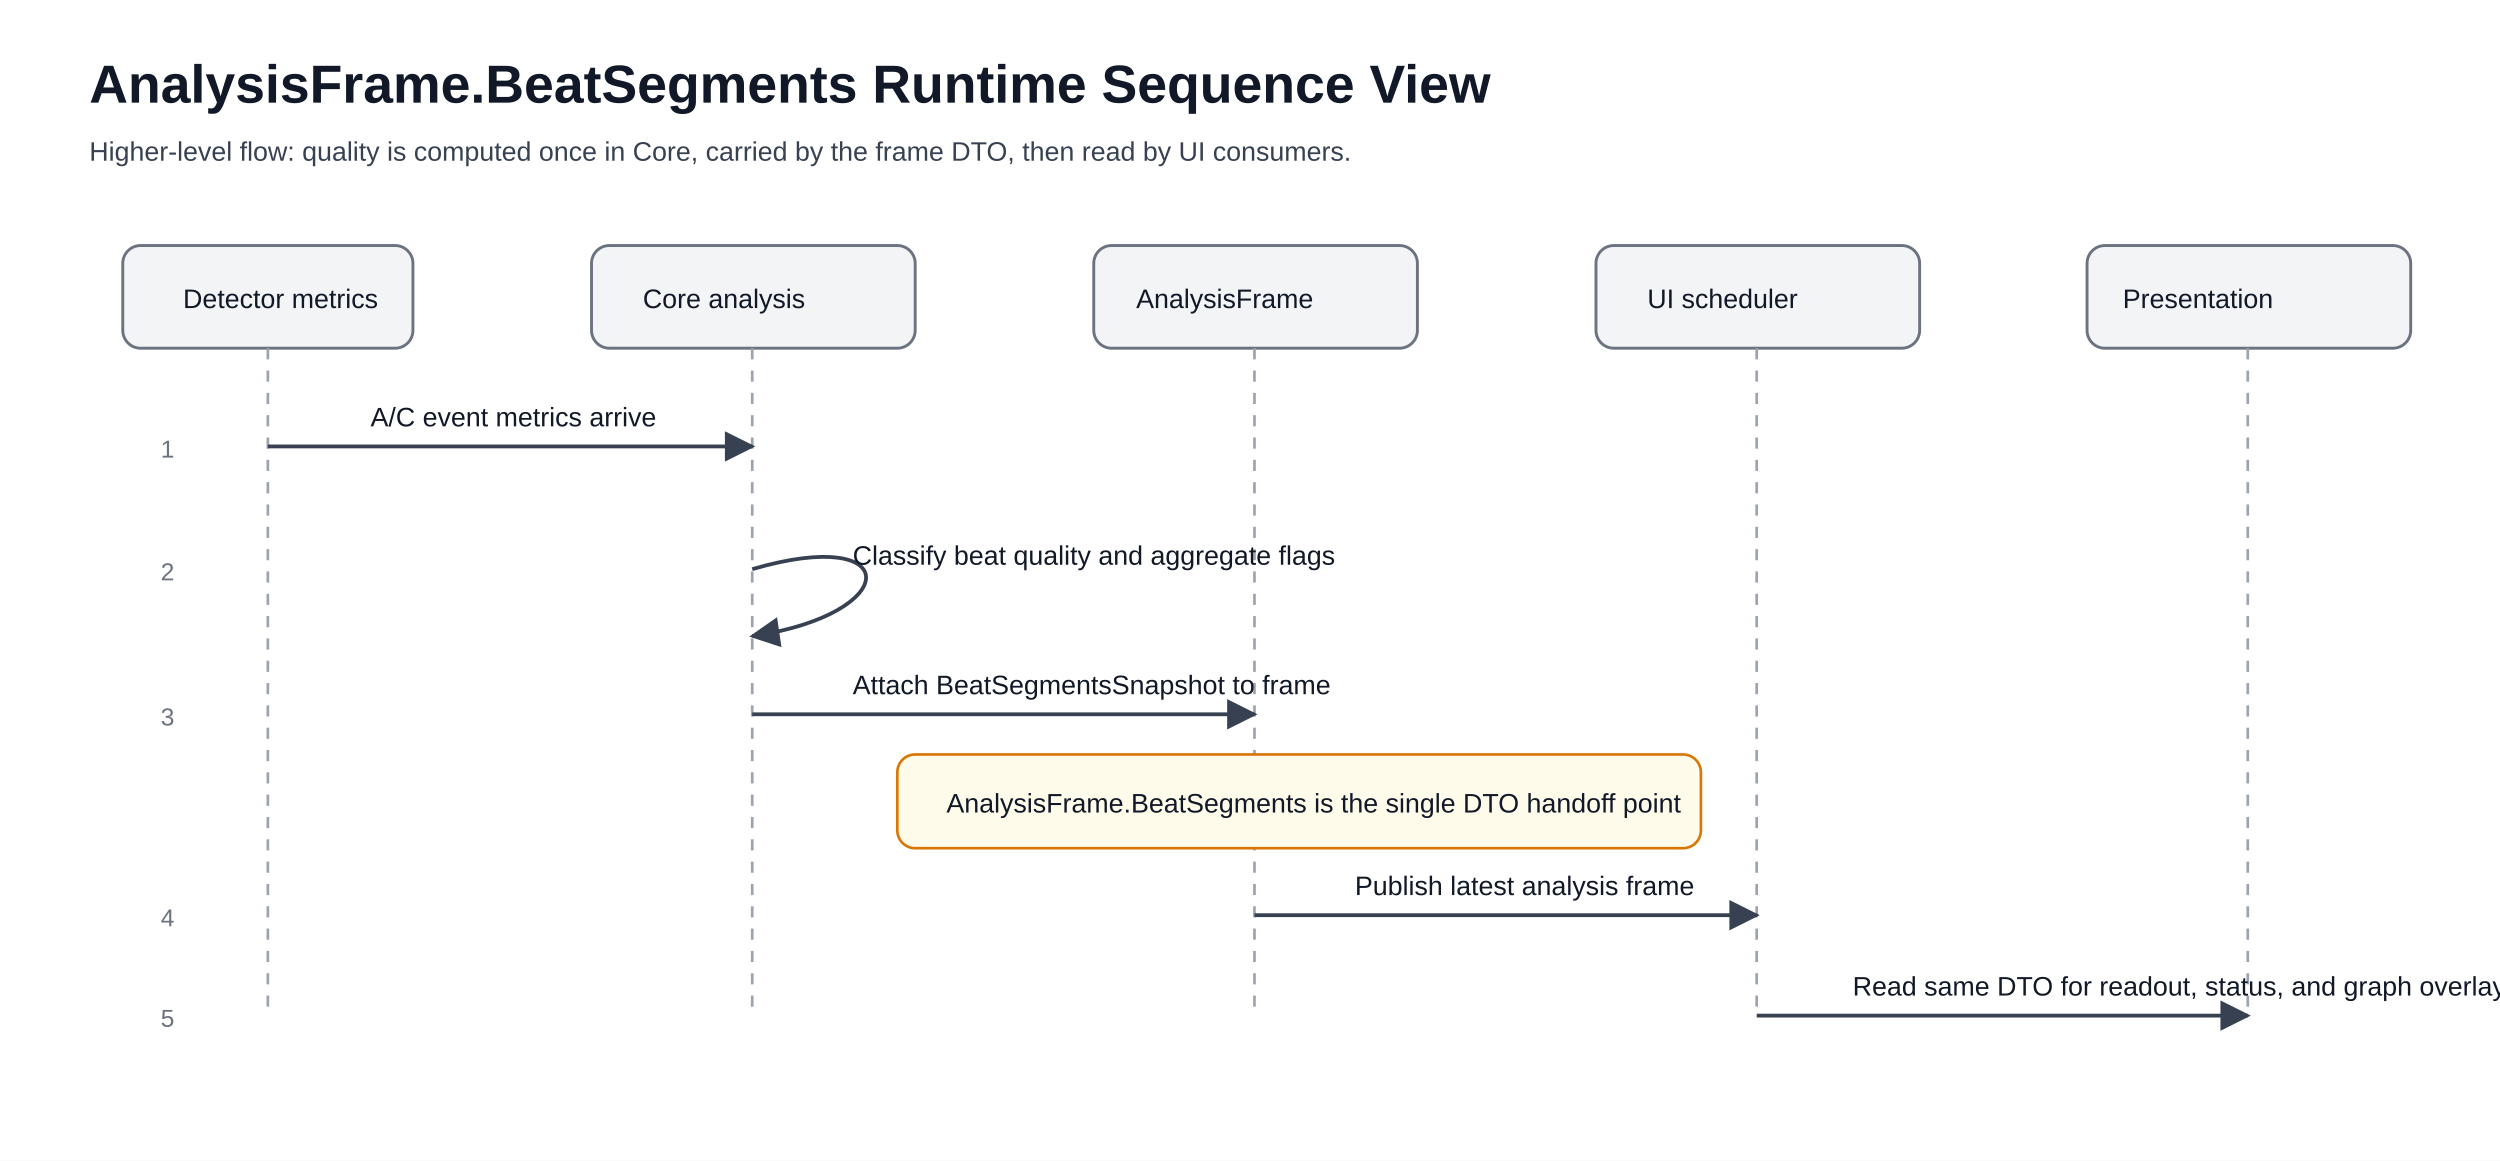
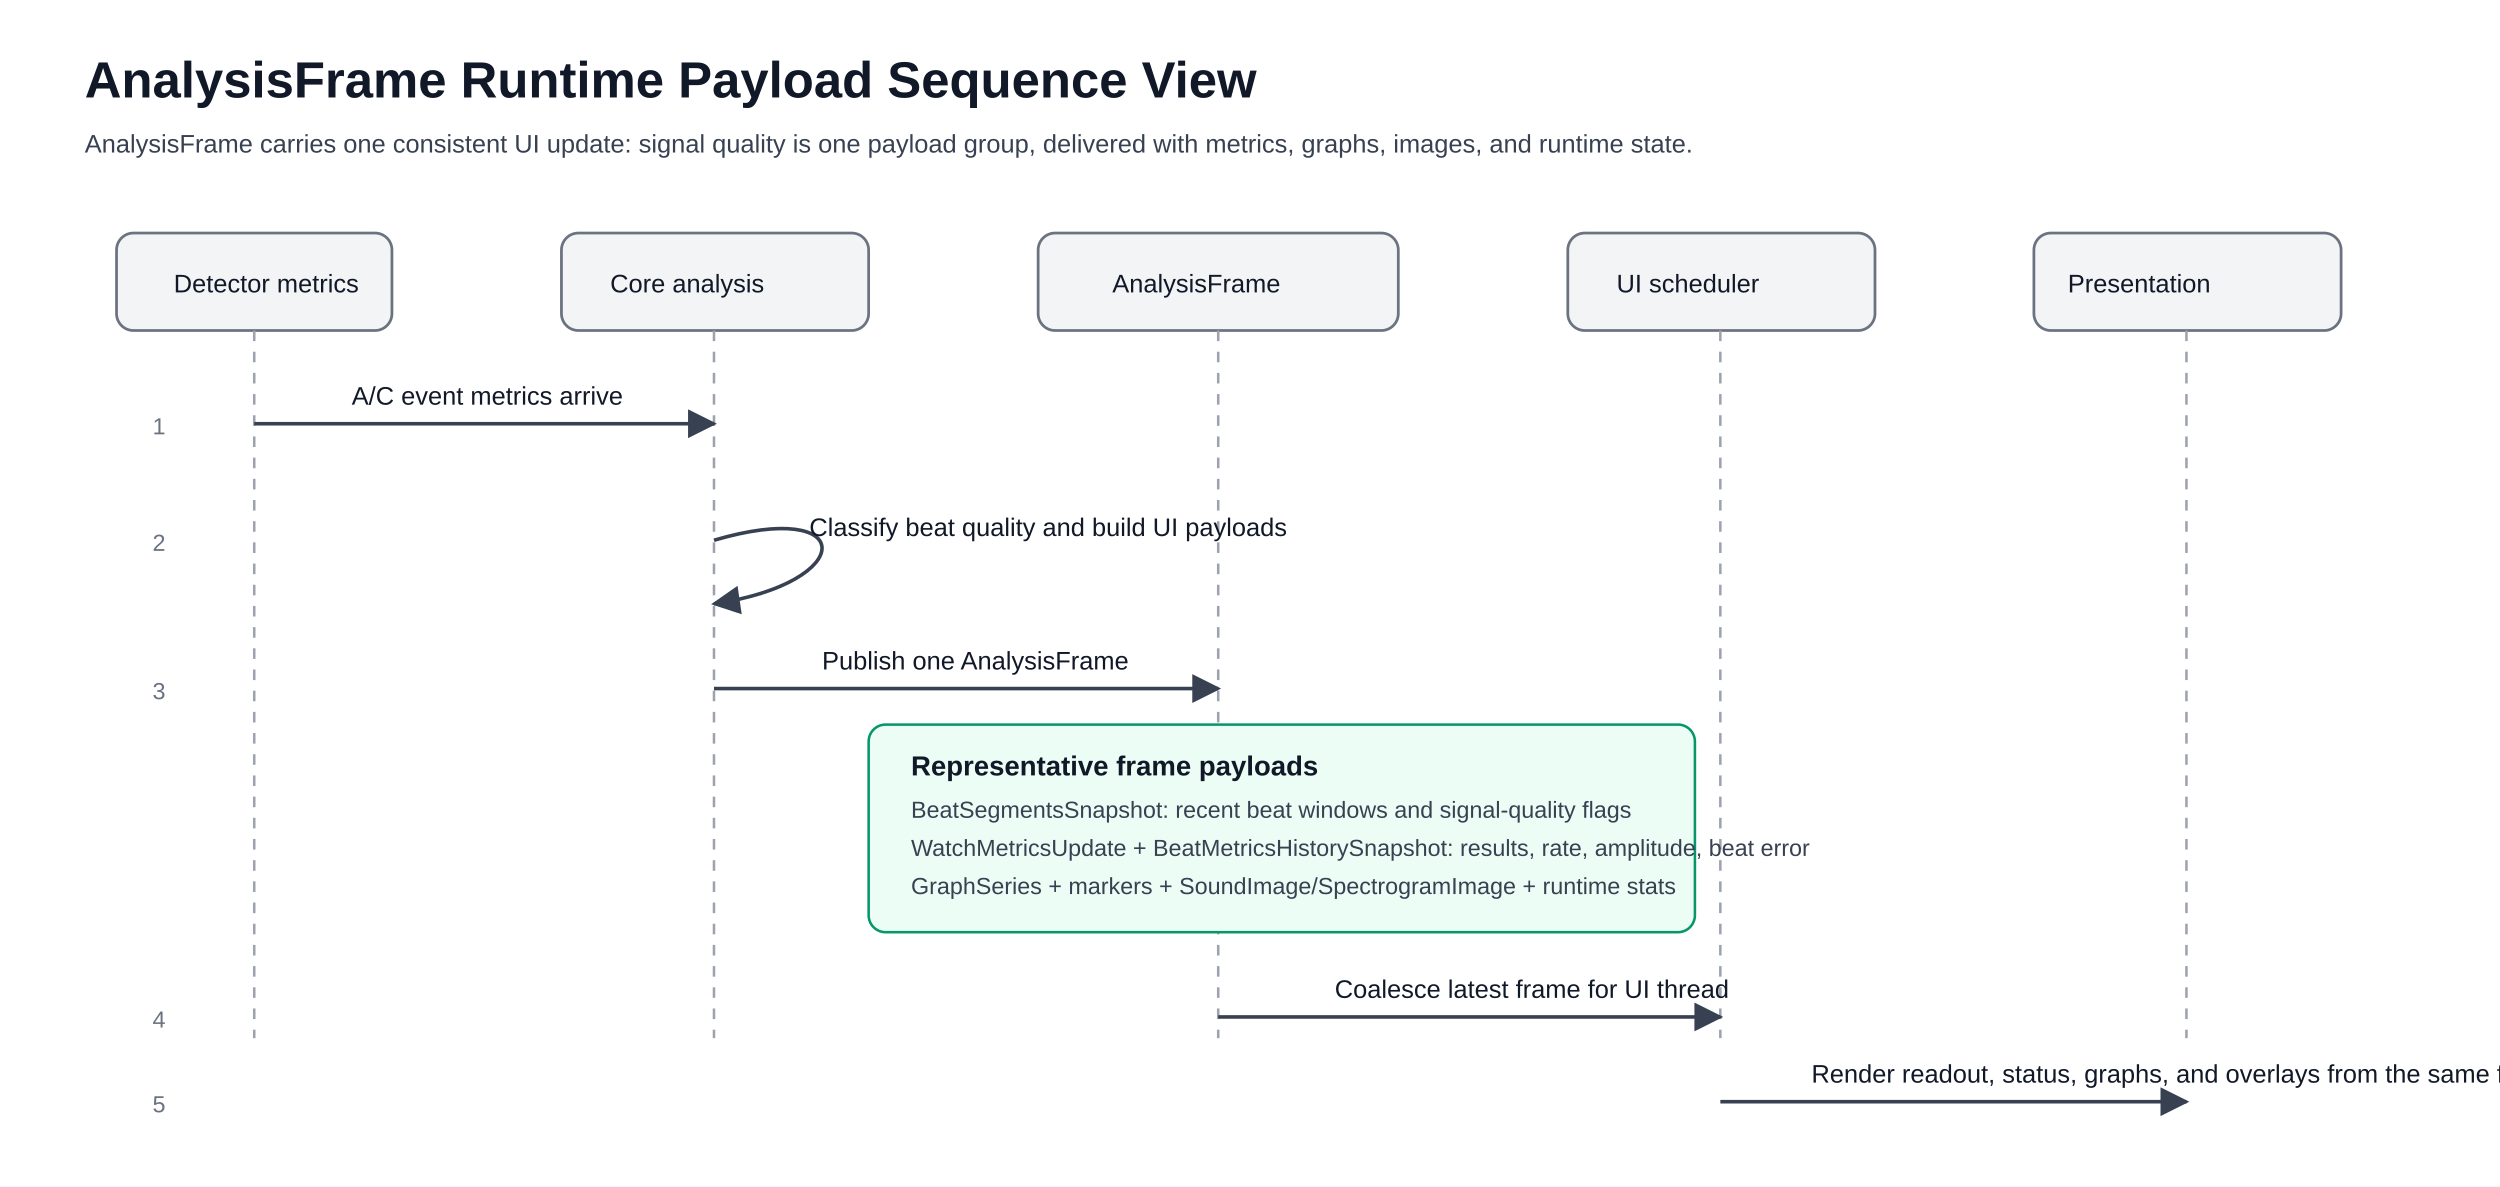
- <svg xmlns="http://www.w3.org/2000/svg" width="1120" height="520" viewBox="0 0 1120 520" role="img" aria-labelledby="title desc">
+ <svg xmlns="http://www.w3.org/2000/svg" width="1180" height="560" viewBox="0 0 1180 560" role="img" aria-labelledby="title desc">
  <defs>
    <marker id="arrow" viewBox="0 0 10 10" refX="9" refY="5" markerWidth="8" markerHeight="8" orient="auto-start-reverse">
      <path d="M 0 0 L 10 5 L 0 10 z" fill="#374151" />
    </marker>
-     <style>text{font-family:Arial,Helvetica,sans-serif;fill:#111827}.title{font-size:24px;font-weight:700}.sub{font-size:12px;fill:#374151}.head{fill:#f3f4f6;stroke:#6b7280;stroke-width:1.3;rx:8}.life{stroke:#9ca3af;stroke-width:1.2;stroke-dasharray:5 5}.msg{stroke:#374151;stroke-width:1.7;fill:none;marker-end:url(#arrow)}.note{fill:#fffbeb;stroke:#d97706;stroke-width:1.2;rx:8}.num{font-size:11px;fill:#6b7280}.msgtext{font-size:12px;fill:#111827}.group{font-size:13px;font-weight:700}</style>
+     <style>text{font-family:Arial,Helvetica,sans-serif;fill:#111827}.title{font-size:24px;font-weight:700}.sub{font-size:12px;fill:#374151}.head{fill:#f3f4f6;stroke:#6b7280;stroke-width:1.3;rx:8}.life{stroke:#9ca3af;stroke-width:1.2;stroke-dasharray:5 5}.msg{stroke:#374151;stroke-width:1.7;fill:none;marker-end:url(#arrow)}.note{fill:#fffbeb;stroke:#d97706;stroke-width:1.2;rx:8}.payload{fill:#ecfdf5;stroke:#059669;stroke-width:1.2;rx:8}.num{font-size:11px;fill:#6b7280}.msgtext{font-size:12px;fill:#111827}.box-title{font-size:13px;font-weight:700}.box-sub{font-size:11px;fill:#374151}</style>
  </defs>
-   <rect width="1120" height="520" fill="#ffffff" />
-   <text x="40" y="46" class="title">AnalysisFrame.BeatSegments Runtime Sequence View</text>
-   <text x="40" y="72" class="sub">Higher-level flow: quality is computed once in Core, carried by the frame DTO, then read by UI consumers.</text>
+   <rect width="1180" height="560" fill="#ffffff" />
+   <text x="40" y="46" class="title">AnalysisFrame Runtime Payload Sequence View</text>
+   <text x="40" y="72" class="sub">AnalysisFrame carries one consistent UI update: signal quality is one payload group, delivered with metrics, graphs, images, and runtime state.</text>
  <rect x="55" y="110" width="130" height="46" class="head" />
  <text x="82" y="138" class="msgtext">Detector metrics</text>
  <rect x="265" y="110" width="145" height="46" class="head" />
  <text x="288" y="138" class="msgtext">Core analysis</text>
-   <rect x="490" y="110" width="145" height="46" class="head" />
-   <text x="509" y="138" class="msgtext">AnalysisFrame</text>
-   <rect x="715" y="110" width="145" height="46" class="head" />
-   <text x="738" y="138" class="msgtext">UI scheduler</text>
-   <rect x="935" y="110" width="145" height="46" class="head" />
-   <text x="951" y="138" class="msgtext">Presentation</text>
-   <line x1="120" y1="156" x2="120" y2="455" class="life" />
-   <line x1="337" y1="156" x2="337" y2="455" class="life" />
-   <line x1="562" y1="156" x2="562" y2="455" class="life" />
-   <line x1="787" y1="156" x2="787" y2="455" class="life" />
-   <line x1="1007" y1="156" x2="1007" y2="455" class="life" />
+   <rect x="490" y="110" width="170" height="46" class="head" />
+   <text x="525" y="138" class="msgtext">AnalysisFrame</text>
+   <rect x="740" y="110" width="145" height="46" class="head" />
+   <text x="763" y="138" class="msgtext">UI scheduler</text>
+   <rect x="960" y="110" width="145" height="46" class="head" />
+   <text x="976" y="138" class="msgtext">Presentation</text>
+   <line x1="120" y1="156" x2="120" y2="490" class="life" />
+   <line x1="337" y1="156" x2="337" y2="490" class="life" />
+   <line x1="575" y1="156" x2="575" y2="490" class="life" />
+   <line x1="812" y1="156" x2="812" y2="490" class="life" />
+   <line x1="1032" y1="156" x2="1032" y2="490" class="life" />
  <text x="72" y="205" class="num">1</text>
  <path d="M120 200 L337 200" class="msg" />
  <text x="166" y="191" class="msgtext">A/C event metrics arrive</text>
  <text x="72" y="260" class="num">2</text>
  <path d="M337 255 C405 235 405 275 337 285" class="msg" />
-   <text x="382" y="253" class="msgtext">Classify beat quality and aggregate flags</text>
-   <text x="72" y="325" class="num">3</text>
-   <path d="M337 320 L562 320" class="msg" />
-   <text x="382" y="311" class="msgtext">Attach BeatSegmentsSnapshot to frame</text>
-   <rect x="402" y="338" width="360" height="42" class="note" />
-   <text x="424" y="364" class="msgtext">AnalysisFrame.BeatSegments is the single DTO handoff point</text>
-   <text x="72" y="415" class="num">4</text>
-   <path d="M562 410 L787 410" class="msg" />
-   <text x="607" y="401" class="msgtext">Publish latest analysis frame</text>
-   <text x="72" y="460" class="num">5</text>
-   <path d="M787 455 L1007 455" class="msg" />
-   <text x="830" y="446" class="msgtext">Read same DTO for readout, status, and graph overlays</text>
+   <text x="382" y="253" class="msgtext">Classify beat quality and build UI payloads</text>
+   <text x="72" y="330" class="num">3</text>
+   <path d="M337 325 L575 325" class="msg" />
+   <text x="388" y="316" class="msgtext">Publish one AnalysisFrame</text>
+   <rect x="410" y="342" width="390" height="98" class="payload" />
+   <text x="430" y="366" class="box-title">Representative frame payloads</text>
+   <text x="430" y="386" class="box-sub">BeatSegmentsSnapshot: recent beat windows and signal-quality flags</text>
+   <text x="430" y="404" class="box-sub">WatchMetricsUpdate + BeatMetricsHistorySnapshot: results, rate, amplitude, beat error</text>
+   <text x="430" y="422" class="box-sub">GraphSeries + markers + SoundImage/SpectrogramImage + runtime stats</text>
+   <text x="72" y="485" class="num">4</text>
+   <path d="M575 480 L812 480" class="msg" />
+   <text x="630" y="471" class="msgtext">Coalesce latest frame for UI thread</text>
+   <text x="72" y="525" class="num">5</text>
+   <path d="M812 520 L1032 520" class="msg" />
+   <text x="855" y="511" class="msgtext">Render readout, status, graphs, and overlays from the same frame</text>
</svg>
